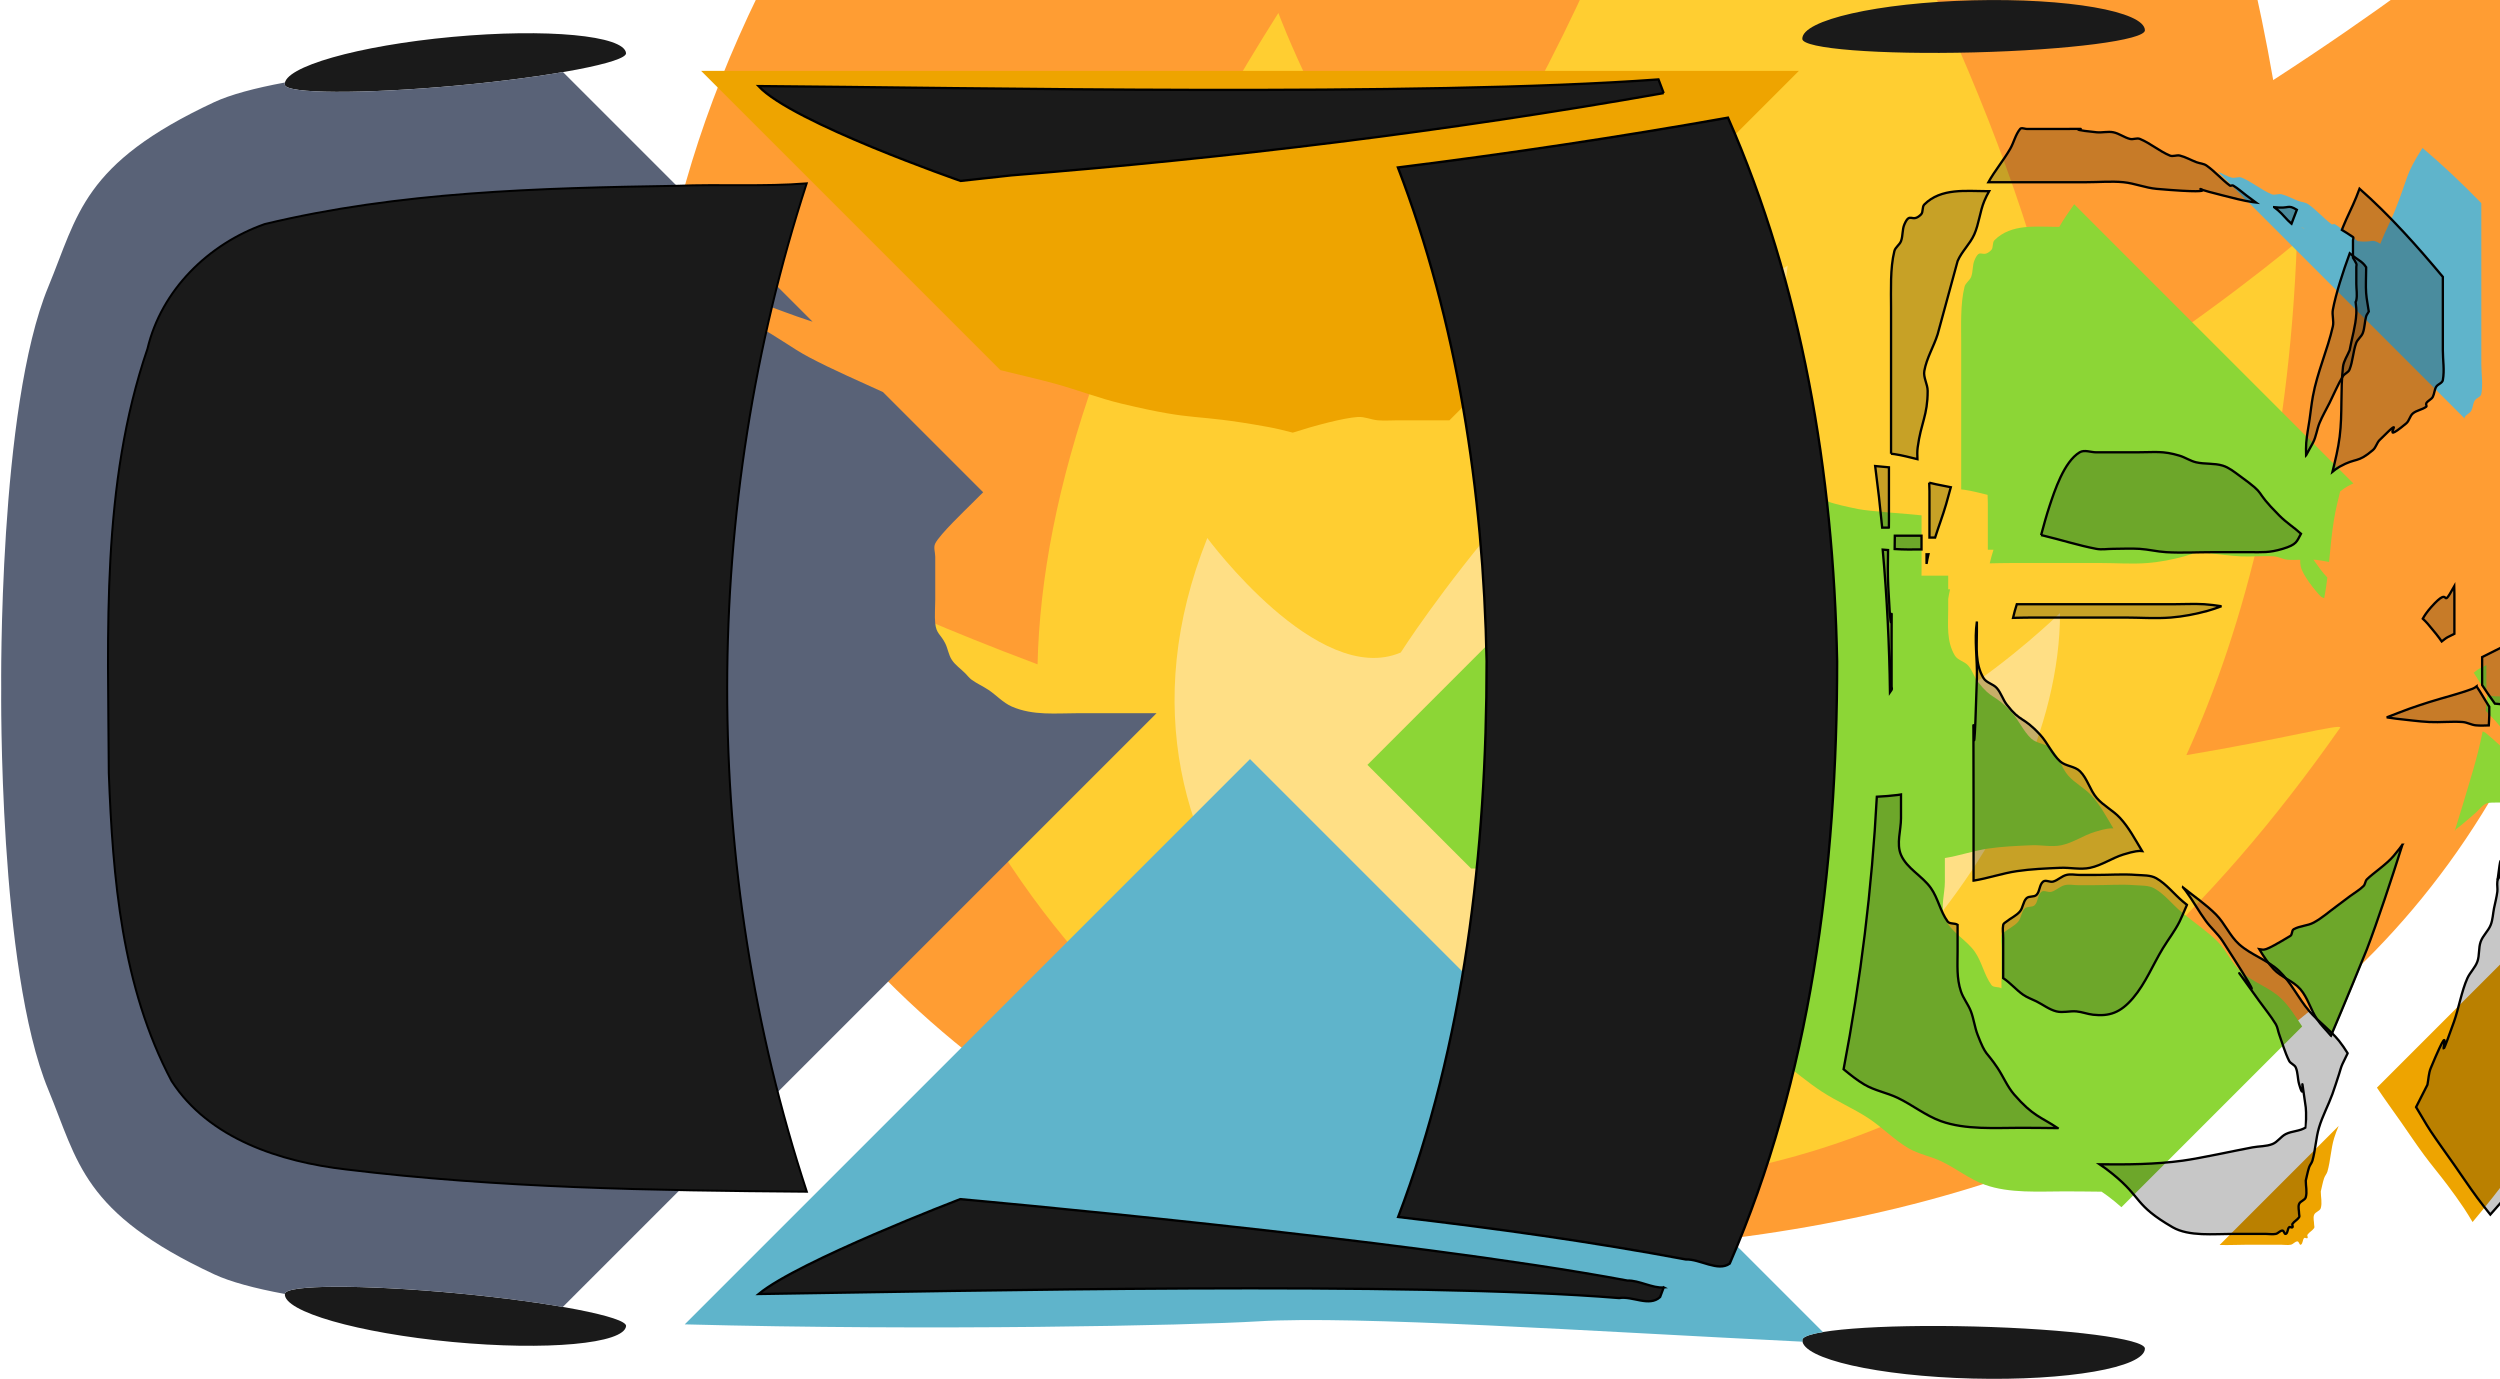
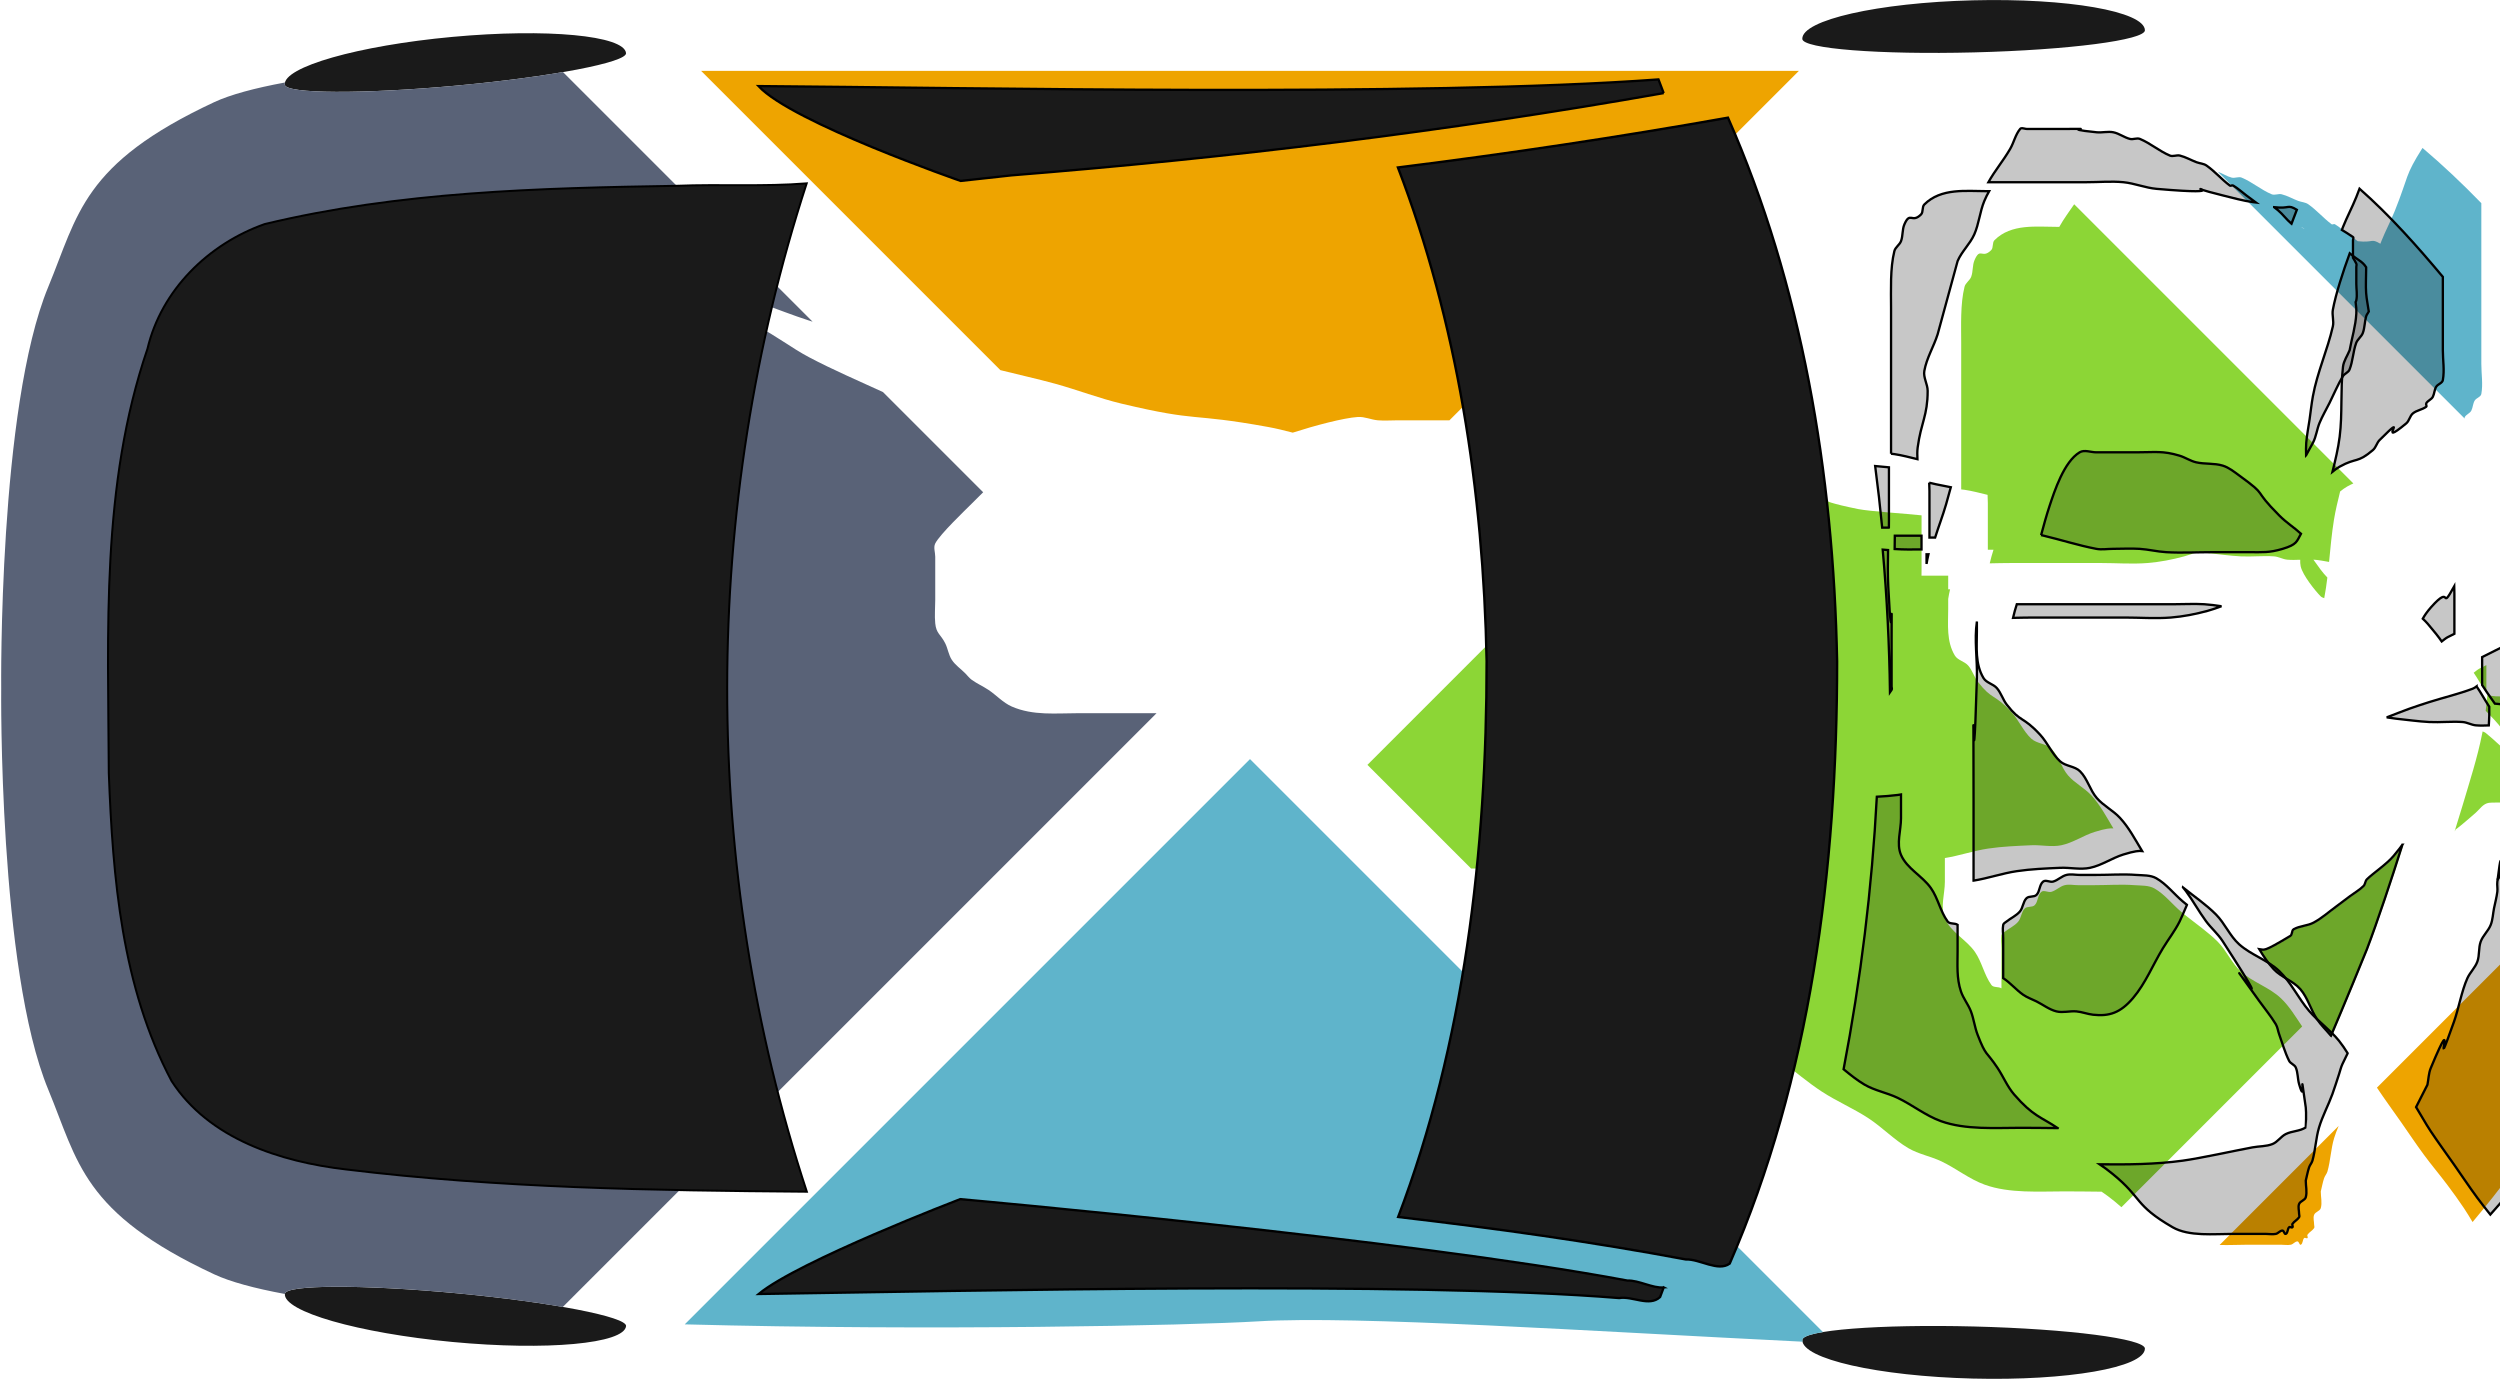
<svg xmlns="http://www.w3.org/2000/svg" width="241.576mm" height="133.238mm" viewBox="0 0 855.978 472.103" id="svg2" version="1.1">
  <defs id="defs4" />
  <g id="layer1" transform="translate(-7.934654,-496.6621)">
-     <g id="g4642" transform="matrix(13.51661,0,0,13.51661,125.295,87.49676)">
-       <path id="path4622" d="m 57,26.2 c 0,0 -3,2.8 -8.1,6.1 C 47.5,24.2 43.6,14.2 36,2 36,2 33.5,15.1 25.2,27.4 21.6,21.8 20,17.4 20,17.4 -6,43.5 15.6,62 29.2,62 46.6,62 61.9,53.6 57,26.2" style="fill:#ff9d33" />
-       <path id="path4624" d="m 46.7,49.4 c 1.5,-3.3 2.6,-7.6 2.8,-13 0,0 -2.1,1.8 -5.7,4.1 -1,-5.4 -3.7,-12 -9,-20.2 0,0 -1.7,8.7 -7.5,17 -2.5,-3.7 -3.6,-6.7 -3.6,-6.7 -4.3,6.8 -6,12.2 -6.1,16.5 -2.4,-0.9 -3.9,-1.6 -3.9,-1.6 4.1,12.2 12.6,14.9 16.4,14.9 6.8,0 13.7,-2 20.5,-11.7 0,-0.1 -1.5,0.3 -3.9,0.7" style="fill:#ffce31" />
-       <path id="path4626" d="m 21.9,43.9 c 0,0 2.8,3.8 4.9,2.9 0,0 4,-6.3 9.8,-9.8 0,0 -1.2,9.6 0.2,11.3 1.8,2.3 6.7,-2.5 6.7,-2.5 0,5.7 -6.2,12.8 -11.8,12.8 -5.4,0 -13.2,-6.2 -9.8,-14.7" style="fill:#ffdf85" />
-       <g id="g4628" style="fill:#ff9d33">
-         <path id="path4630" d="m 49.8,18.1 c 2.1,-3 3.5,-6.2 3.5,-6.2 3.5,5.8 1.4,9.3 -0.1,10.4 -2.1,1.6 -5.8,-0.7 -3.4,-4.2" />
-         <path id="path4632" d="M 11.6,17.1 C 9.5,13.6 9.3,9.2 9.3,9.2 c -5,7.5 -3.1,11.7 -1.4,12.9 2.2,1.7 6,-0.9 3.7,-5" />
-         <path id="path4634" d="m 23.2,9.3 c 0.3,-2.4 -0.7,-4.8 -0.7,-4.8 4.7,3.1 4.7,5.7 4.1,6.8 -0.9,1.3 -3.7,0.7 -3.4,-2" />
-       </g>
-     </g>
    <path id="path4399" d="m 742.338,507.018 a 11.735,58.674 88.55 0 0 -58.953,-10.247 11.735,58.674 88.55 0 0 -58.359,13.216 6.101,58.674 88.55 0 0 58.81,4.615 6.101,58.674 88.55 0 0 58.501,-7.584 z" style="fill:#1a1a1a;fill-opacity:1;stroke:none" />
    <path style="fill:#1a1a1a;fill-opacity:1;stroke:none" d="m 742.34,958.424 a 58.674,11.735 1.45 0 1 -58.953,10.247 58.674,11.735 1.45 0 1 -58.359,-13.216 58.674,6.101 1.45 0 1 58.81,-4.615 58.674,6.101 1.45 0 1 58.501,7.584 z" id="path4404" />
    <path style="fill:#1a1a1a;fill-opacity:1;stroke:none" d="m 222.285,514.858 a 11.014,58.672 84.725 0 0 -59.472,-5.564 11.014,58.672 84.725 0 0 -57.374,16.366 5.726,58.672 84.72 0 0 58.968,0.3 5.726,58.672 84.72 0 0 57.877,-11.102 z" id="path4411" />
    <path id="path4413" d="m 222.297,950.693 a 58.672,11.014 5.39 0 1 -59.483,5.445 58.672,11.014 5.39 0 1 -57.341,-16.48 58.672,5.726 5.394 0 1 58.969,-0.182 58.672,5.726 5.394 0 1 57.855,11.217 z" style="fill:#1a1a1a;fill-opacity:1;stroke:none" />
    <path style="fill:#5fb4cb" d="M 427.988 259.906 L 234.447 453.449 C 318.561 455.692 407.275 453.848 430.756 452.416 C 464.25 450.373 544.536 455.818 617.184 459.385 A 58.674 11.735 1.45 0 1 617.096 458.791 A 58.674 6.101 1.45 0 1 624.17 456.086 L 427.988 259.906 z " transform="translate(7.934654,496.6621)" id="polygon3558" />
    <path style="fill:#eea400" d="m 879.437,811.408 -57.654,57.654 c 0.048,0.073 0.092,0.148 0.141,0.221 2.572,3.858 5.32,7.596 7.979,11.395 2.659,3.799 5.226,7.664 7.977,11.396 2.569,3.487 5.378,6.791 7.977,10.256 1.961,2.614 3.885,5.258 5.697,7.977 1.037,1.556 2.004,3.161 2.967,4.768 9.822,-11.654 18.026,-22.89 23.369,-31.639 8.116,-13.289 7.14,-39.593 4.791,-67.812 -1.046,-1.359 -2.003,-2.596 -3.242,-4.215 z m -70.77,70.77 -40.756,40.756 c 3.347,0.093 6.715,-0.092 9.57,-0.092 l 11.395,0 c 1.14,0 2.302,0.223 3.42,0 0.833,-0.167 1.428,-1.139 2.277,-1.139 0.537,0 0.66,1.379 1.141,1.139 0.76,-0.38 0.538,-1.679 1.139,-2.279 0.269,-0.269 0.872,0.269 1.141,0 0.269,-0.269 -0.211,-0.823 0,-1.139 0.596,-0.894 1.683,-1.385 2.279,-2.279 0.211,-0.316 0,-0.759 0,-1.139 0,-1.14 -0.423,-2.362 0,-3.42 0.399,-0.998 1.984,-1.246 2.279,-2.279 0.522,-1.826 0,-3.798 0,-5.697 0.38,-1.519 0.643,-3.073 1.139,-4.559 0.269,-0.806 0.907,-1.463 1.141,-2.279 1.064,-3.725 1.164,-7.684 2.277,-11.395 0.429,-1.431 0.981,-2.82 1.559,-4.199 z" id="polygon3560" />
    <path style="fill:#596277" d="M 192.762 24.678 A 5.726 58.672 84.72 0 1 156.475 29.297 A 5.726 58.672 84.72 0 1 97.506 28.996 A 11.014 58.672 84.725 0 1 97.574 28.242 C 87.151 30.177 78.837 32.412 73.307 34.994 C 28.148 56.081 26.77 73.49 16.527 98.219 C -0.592 139.548 0.412 235.648 0.412 235.648 C 0.412 235.648 -0.592 331.746 16.527 373.076 C 26.77 397.805 28.148 415.214 73.307 436.301 C 78.831 438.88 87.135 441.113 97.543 443.047 A 58.672 11.014 5.39 0 1 97.539 442.994 A 58.672 5.726 5.394 0 1 156.508 442.812 A 58.672 5.726 5.394 0 1 192.697 447.49 L 395.994 244.191 L 388.59 244.191 L 369.217 244.191 C 361.595 244.191 353.707 245.098 346.426 241.912 C 343.432 240.602 341.168 238.027 338.449 236.215 C 336.606 234.986 334.554 234.082 332.752 232.795 C 331.878 232.17 331.232 231.275 330.473 230.516 C 328.953 228.996 327.106 227.745 325.914 225.957 C 324.779 224.255 324.55 222.089 323.635 220.26 C 322.074 217.139 320.575 217.002 320.217 213.422 C 319.952 210.776 320.217 208.104 320.217 205.445 L 320.217 199.748 L 320.217 190.631 C 320.217 189.111 319.537 187.433 320.217 186.074 C 321.769 182.97 330.562 174.588 332.752 172.398 C 334.341 170.809 335.514 169.615 336.627 168.543 L 302.322 134.238 C 293.814 130.319 285.186 126.638 276.912 122.258 C 271.04 119.149 265.764 114.974 259.82 112.002 C 255.844 110.014 251.208 109.536 247.285 107.443 C 245.389 106.432 244.539 104.038 242.727 102.885 C 240.286 101.332 237.231 100.955 234.75 99.467 C 233.368 98.638 232.47 97.188 231.33 96.049 C 229.431 95.289 227.513 94.575 225.633 93.77 C 224.852 93.435 222.53 92.835 223.354 92.629 C 230.518 90.838 230.636 93.613 237.029 96.049 C 243.472 98.503 253.596 101.448 260.959 104.025 C 266.289 105.891 271.538 107.989 276.912 109.723 C 277.482 109.906 277.692 109.972 278.229 110.145 L 192.762 24.678 z " transform="translate(7.934654,496.6621)" id="polygon3562" />
    <path style="fill:#5fb4cb" d="m 837.378,547.311 c -6.176,9.767 -4.557,9.242 -9.484,21.561 -1.389,3.474 -3.169,6.782 -4.559,10.256 -0.117,0.293 -0.258,0.683 -0.379,0.99 -3.373,-1.992 -2.163,-0.252 -7.754,-0.871 -1.075,-0.814 -2.182,-1.589 -3.262,-2.398 -1.519,-1.14 -2.93,-2.441 -4.559,-3.418 -0.326,-0.195 -0.837,0.228 -1.141,0 -2.802,-2.101 -5.108,-4.83 -7.977,-6.838 -0.984,-0.689 -2.293,-0.717 -3.418,-1.139 -1.915,-0.718 -3.715,-1.783 -5.699,-2.279 -1.106,-0.276 -2.366,0.438 -3.418,0 -3.61,-1.504 -6.646,-4.193 -10.256,-5.697 -1.052,-0.438 -2.312,0.276 -3.418,0 -1.658,-0.414 -3.124,-1.441 -4.73,-2.004 l 84.512,84.512 c -0.044,-0.165 -0.079,-0.331 -0.014,-0.461 0.48,-0.961 1.799,-1.318 2.279,-2.279 0.537,-1.074 0.523,-2.388 1.141,-3.418 0.553,-0.921 2.087,-1.222 2.279,-2.279 0.612,-3.364 0,-6.837 0,-10.256 l 0,-12.535 0,-28.488 0,-14.049 c -6.467,-6.659 -13.257,-13.089 -20.145,-18.908 z m -41.471,27.268 c -0.02,-0.068 0.861,0.15 1.061,0.375 -0.534,-0.174 -1.051,-0.344 -1.061,-0.375 z m 91.609,26.939 c -1.313,2.003 -2.651,3.993 -3.785,6.1 -0.97,1.801 -1.195,3.963 -2.279,5.697 -0.854,1.367 -2.751,1.951 -3.418,3.418 -3.842,8.452 -1.054,8.821 -3.418,17.094 -0.795,2.782 -2.757,5.161 -3.42,7.977 -0.874,3.716 -0.957,7.583 -1.139,11.396 -0.078,1.63 -0.105,3.261 -0.113,4.893 l 31.887,31.887 c 1.161,-13.173 2.143,-26.105 2.172,-37.676 0.037,-15.148 -1.549,-27.983 -6.471,-36.041 -2.673,-4.377 -6.068,-9.382 -10.016,-14.744 z" id="polygon3564" />
    <path style="fill:#8cd636" d="m 718.118,566.597 c -1.772,2.587 -3.559,4.973 -5.104,7.742 l -0.533,0 c -7.272,0 -15.905,-1.191 -21.652,4.557 -0.849,0.849 -0.289,2.571 -1.139,3.42 -3.159,3.159 -3.713,-1.213 -5.697,3.418 -0.763,1.78 -0.461,3.884 -1.141,5.697 -0.481,1.282 -1.947,2.091 -2.279,3.42 -1.475,5.901 -1.139,13.331 -1.139,19.371 l 0,29.629 0,20.377 c 0.406,0.046 0.862,0.093 1.139,0.135 2.663,0.399 5.271,1.097 7.891,1.732 0.039,0.943 0.088,1.886 0.088,2.826 l 0,7.977 0,7.979 1.939,0 c -0.487,1.545 -0.927,3.099 -1.293,4.67 2.444,-0.048 4.888,-0.113 7.33,-0.113 l 15.953,0 14.814,0 c 5.318,0 10.652,0.424 15.953,0 4.233,-0.339 8.438,-1.16 12.535,-2.277 1.621,-0.442 3.204,-1.004 4.777,-1.594 1.066,0.157 2.133,0.32 3.201,0.453 3.799,0.38 7.582,0.95 11.395,1.141 3.794,0.19 7.608,-0.271 11.396,0 1.562,0.112 2.996,1.009 4.557,1.139 1.46,0.122 2.929,0.078 4.396,0.023 -0.019,0.76 -0.002,1.516 0.162,2.256 0.682,3.067 5.063,8.481 6.838,10.256 0.328,0.328 0.777,0.481 1.227,0.637 0.442,-2.34 0.786,-4.696 1.072,-7.061 -0.811,-0.863 -1.597,-1.744 -2.299,-2.693 -0.979,-1.324 -1.702,-2.346 -2.475,-3.426 0.065,0.004 0.13,0.003 0.195,0.008 1.735,0.116 3.444,0.472 5.16,0.766 0.479,-4.825 0.899,-9.659 1.678,-14.439 0.53,-3.254 1.319,-6.463 2.105,-9.67 0.781,-0.632 1.578,-1.24 2.453,-1.727 0.794,-0.441 1.47,-0.769 2.08,-1.041 l -95.586,-95.586 z" id="path4539" />
    <path style="fill:#8cd636" d="m 859.604,734.697 c -0.177,1.785 -0.366,3.567 -0.582,5.346 1.963,2.089 4.092,4.046 5.678,6.424 2.114,3.171 3.66,6.682 5.371,10.096 -0.661,-0.314 -1.382,-0.523 -1.951,-0.979 -3.153,-2.522 -5.964,-5.456 -9.117,-7.979 -0.302,-0.241 -0.678,-0.372 -1.053,-0.502 -0.032,0.167 -0.055,0.335 -0.088,0.502 -1.663,8.501 -4.382,16.763 -6.836,25.07 -0.721,2.441 -1.667,5.497 -2.66,8.662 1.334,-1.998 -2.561,2.174 7.219,-6.383 1.372,-1.201 2.508,-3.125 4.557,-3.418 1.484,-0.212 12.007,0 13.676,0 l 5.848,0 c 2.98,4.184 6.022,8.328 8.967,12.535 2.279,1.899 5.008,3.361 6.836,5.697 5.064,6.471 8.714,13.962 13.676,20.512 0.377,0.497 0.77,0.981 1.16,1.467 -0.022,-0.871 -0.154,-1.747 -0.021,-2.605 0.943,-6.132 3.024,-13.037 3.42,-19.373 0.127,-2.035 0.105,-4.073 0.065,-6.113 0.728,0.532 1.464,1.054 2.215,1.555 6.907,4.605 -5.407,-6.197 7.977,5.699 1.606,1.428 2.941,3.144 4.559,4.559 0.173,0.151 9.057,6.77 9.115,6.836 1.168,1.314 2.407,3.24 3.625,5.27 l 13.209,-13.209 -32.426,-32.426 c -0.788,0.718 -1.631,1.333 -2.641,1.621 -1.846,0.528 -3.762,0.561 -5.697,0.453 l 0,-0.453 0,-9.959 -11.795,-11.795 c -1.029,-0.262 -2.01,-0.701 -3.02,-1.037 -0.76,-0.38 -1.455,-0.935 -2.279,-1.141 -0.737,-0.184 -1.534,0.149 -2.279,0 -1.178,-0.236 -2.344,-0.601 -3.418,-1.139 -0.48,-0.24 -0.611,-1.052 -1.141,-1.141 -1.873,-0.312 -3.81,0.21 -5.697,0 -1.557,-0.173 -3.005,-0.944 -4.559,-1.139 -1.508,-0.188 -3.051,0.188 -4.559,0 -1.554,-0.194 -2.999,-0.999 -4.559,-1.141 -2.648,-0.241 -5.324,0.189 -7.977,0 -0.945,-0.068 -1.881,-0.213 -2.816,-0.373 z" id="path4537" />
    <path style="fill:#8cd636" d="m 887.879,799.05 c 0.007,0.272 0.005,0.543 -0.021,0.812 -2.759,27.594 0.358,-7.419 -2.279,13.676 -0.141,1.131 0.141,2.287 0,3.418 -0.24,1.922 -0.759,3.798 -1.139,5.697 -0.38,1.899 -0.419,3.901 -1.139,5.699 -0.769,1.923 -2.417,3.416 -3.248,5.303 l 20.365,-20.365 c -3.989,-4.902 -8.58,-9.315 -12.539,-14.24 z" id="path4535" />
    <path style="fill:#8cd636" d="m 830.766,786.081 c -0.397,0.595 -1.201,1.667 -3.039,3.873 -2.313,2.775 -7.153,6.016 -9.115,7.979 -0.601,0.601 -0.54,1.679 -1.141,2.279 -1.343,1.343 -3.037,2.278 -4.557,3.418 -1.519,1.14 -3.023,2.301 -4.559,3.418 -2.643,1.922 -5.1,4.15 -7.977,5.699 -2.115,1.139 -4.752,1.085 -6.838,2.277 -0.737,0.421 -0.412,1.842 -1.141,2.279 -9.589,5.754 -8.752,4.717 -10.666,4.502 1.473,2.445 3.033,4.82 4.969,6.895 2.592,2.777 6.629,3.967 9.117,6.838 2.561,2.955 3.528,7.002 5.697,10.256 1.369,2.053 3.185,3.768 4.768,5.662 0.01,0.008 0.019,0.016 0.029,0.023 4.154,-9.714 11.656,-27.941 12.297,-29.617 3.552,-9.289 8.53,-24.228 12.154,-35.781 z" id="path4533" />
    <path style="fill:#8cd636" d="m 756.128,809.982 c -8.8e-4,0.002 -10e-4,0.004 -0.002,0.006 -0.009,-0.01 -0.019,-0.019 -0.027,-0.029 -0.453,-0.364 -0.905,-0.729 -1.35,-1.104 -3.089,-2.601 -5.609,-5.975 -9.115,-7.979 -2.006,-1.147 -4.534,-0.961 -6.838,-1.139 -4.545,-0.35 -9.116,0 -13.674,0 l -5.699,0 c -1.519,0 -3.085,-0.369 -4.559,0 -1.648,0.412 -2.923,1.813 -4.557,2.279 -1.096,0.313 -2.53,-0.712 -3.42,0 -1.327,1.061 -1.078,3.357 -2.279,4.559 -0.849,0.849 -2.569,0.289 -3.418,1.139 -1.201,1.201 -1.174,3.269 -2.279,4.559 -1.236,1.442 -3.076,2.232 -4.559,3.418 -0.419,0.336 -1.033,0.614 -1.139,1.141 -0.298,1.49 0,3.039 0,4.559 l 0,13.674 c -0.999,-0.666 -2.713,-0.167 -3.42,-1.139 -2.498,-3.435 -3.262,-7.917 -5.697,-11.396 -2.931,-4.187 -8.243,-6.699 -10.256,-11.396 -1.646,-3.841 0,-8.357 0,-12.535 l 0,-8.152 c 4.987,-0.797 9.815,-2.501 14.814,-3.242 4.899,-0.726 9.867,-0.916 14.814,-1.141 3.415,-0.155 6.911,0.704 10.256,0 4.003,-0.843 7.492,-3.336 11.396,-4.557 3.878,-1.212 5.481,-1.304 6.426,-1.197 -2.356,-3.912 -4.488,-8.003 -7.566,-11.338 -2.375,-2.573 -5.697,-4.179 -7.977,-6.838 -2.332,-2.721 -3.163,-6.583 -5.697,-9.117 -1.802,-1.802 -4.96,-1.696 -6.838,-3.418 -2.8,-2.567 -4.261,-6.326 -6.838,-9.117 -6,-6.5 -6.541,-4.015 -11.395,-10.256 -1.36,-1.748 -1.961,-4.03 -3.42,-5.697 -1.251,-1.429 -3.581,-1.789 -4.559,-3.418 -2.947,-4.912 -2.277,-10.602 -2.277,-15.955 l 0,-3.418 c 0.164,-1.113 0.392,-2.213 0.646,-3.307 -0.216,0.004 -0.431,0.01 -0.646,0.014 l 0,-4.684 -1.141,0 -7.998,0 c 0.007,-0.76 0.021,-1.52 0.021,-2.279 l 0,-18.369 c -4.792,-0.54 -17.74,-1.36 -21.652,-2.143 -19.271,-3.854 -5.618,-3.674 -25.07,-4.559 -4.174,-0.19 -8.357,0 -12.535,0 l -10.256,0 -28.088,0 -92.135,92.135 35.496,35.496 10.656,0 35.326,0 0,6.836 c 0,1.14 -0.36,2.339 0,3.42 0.868,2.602 2.279,-0.705 2.279,3.418 0,0.849 -1.141,1.43 -1.141,2.279 0,0.537 0.761,0.759 1.141,1.139 0.76,0.76 1.799,1.318 2.279,2.279 0.34,0.679 -0.421,1.647 0,2.279 0.471,0.707 1.54,0.719 2.277,1.141 1.923,1.099 4.032,1.959 5.699,3.418 2.859,2.501 4.025,6.562 6.836,9.117 17.086,15.532 2.246,0.588 14.814,10.256 3.201,2.462 5.937,5.488 9.117,7.977 5.564,4.355 11.416,8.329 17.094,12.535 4.579,3.391 8.905,7.138 13.674,10.256 5.126,3.352 10.829,5.765 15.955,9.117 4.769,3.118 8.768,7.357 13.674,10.256 3.522,2.081 7.706,2.793 11.396,4.559 5.06,2.42 9.538,6.077 14.814,7.977 8.412,3.028 18.678,2.279 27.348,2.279 4.21,0 8.426,0.064 12.641,0.104 1.3,0.873 2.754,1.934 4.453,3.314 0.879,0.714 1.631,1.37 2.334,2.002 l 61.889,-61.889 c -2.264,-3.348 -4.334,-6.855 -7.244,-9.627 -3.967,-3.778 -9.591,-5.462 -13.674,-9.115 -3.228,-2.888 -4.916,-7.193 -7.979,-10.256 -3.398,-3.398 -7.404,-6.12 -11.156,-9.129 z" id="path4531" />
    <path style="fill:#8cd636" d="m 859.242,724.386 0,2.281 0,7.295 c -2.023,-3.166 -2.84,-4.793 -4.338,-6.959 0.676,-0.506 1.318,-1.081 2.059,-1.477 l 2.279,-1.141 z" id="polygon3566" />
    <path style="fill:#eea400" d="M 240.051 24.262 L 342.521 126.732 C 348.754 128.309 355.042 129.67 361.24 131.375 C 368.888 133.478 376.315 136.374 384.031 138.211 C 411.269 144.696 406.773 141.208 434.172 146.189 C 437.016 146.707 439.825 147.405 442.629 148.133 C 450.074 145.736 460.053 143.075 464.939 142.77 C 467.246 142.625 469.475 143.718 471.777 143.91 C 474.049 144.099 476.336 143.91 478.615 143.91 L 496.277 143.91 L 615.924 24.262 L 240.051 24.262 z " transform="translate(7.934654,496.6621)" id="polygon3570" />
    <path style="fill:#000000;fill-opacity:0.222;fill-rule:evenodd;stroke:#000000;stroke-width:0.801px;stroke-linecap:butt;stroke-linejoin:miter;stroke-opacity:1" d="m 700.349,540.557 c -0.293,-0.017 -0.552,0.037 -0.734,0.256 -1.631,1.958 -2.136,4.637 -3.42,6.838 -2.451,4.201 -5.208,7.388 -7.443,11.396 l 19.979,0 13.676,0 c 4.178,0 8.376,-0.396 12.535,0 3.856,0.367 7.535,1.942 11.395,2.277 14.208,1.235 16.163,0.797 15.797,0.385 -1.713,-0.556 -0.29,-0.327 0,0 0.984,0.32 2.79,0.844 6.994,1.895 3.398,0.849 6.789,1.784 10.256,2.279 0.362,0.052 0.669,0.084 0.984,0.119 -1.075,-0.814 -2.182,-1.589 -3.262,-2.398 -1.519,-1.14 -2.93,-2.441 -4.559,-3.418 -0.326,-0.195 -0.837,0.228 -1.141,0 -2.802,-2.101 -5.108,-4.83 -7.977,-6.838 -0.984,-0.689 -2.293,-0.717 -3.418,-1.139 -1.915,-0.718 -3.715,-1.783 -5.699,-2.279 -1.106,-0.276 -2.366,0.438 -3.418,0 -3.61,-1.504 -6.646,-4.193 -10.256,-5.697 -1.052,-0.438 -2.312,0.276 -3.418,0 -1.984,-0.496 -3.693,-1.878 -5.699,-2.279 -1.862,-0.372 -3.807,0.189 -5.697,0 -14.375,-1.438 1.878,-1.141 -10.256,-1.141 l -13.674,0 c -0.475,0 -1.057,-0.227 -1.545,-0.256 z" id="path4527" />
    <path style="fill:#000000;fill-opacity:0.222;fill-rule:evenodd;stroke:#000000;stroke-width:0.801px;stroke-linecap:butt;stroke-linejoin:miter;stroke-opacity:1" d="m 786.593,567.612 c 0.439,0.332 0.872,0.669 1.295,1.021 1.651,1.376 2.908,3.183 4.559,4.559 0.029,0.024 0.05,0.037 0.078,0.06 0.635,-1.734 1.239,-3.288 1.822,-4.77 -3.373,-1.992 -2.163,-0.252 -7.754,-0.871 z" id="path4525" />
    <path style="fill:#000000;fill-opacity:0.222;fill-rule:evenodd;stroke:#000000;stroke-width:0.801px;stroke-linecap:butt;stroke-linejoin:miter;stroke-opacity:1" d="m 809.776,575.384 c 0.894,0.528 2.024,1.248 3.797,2.43 0.316,0.211 0,0.759 0,1.139 l 0,5.969 c 0.345,0.525 0.708,1.142 1.141,2.008 0.17,0.34 0,0.761 0,1.141 l 0,5.697 c 0,1.899 0.372,3.835 0,5.697 -0.044,0.22 -0.13,0.426 -0.234,0.625 0.182,1.308 0.3,2.617 0.234,3.934 -0.212,4.242 -1.52,8.357 -2.279,12.535 -0.76,1.899 -2.045,3.665 -2.279,5.697 -0.915,7.933 -0.148,16.007 -1.139,23.932 -0.506,4.047 -1.479,8.014 -2.453,11.982 0.781,-0.632 1.578,-1.24 2.453,-1.727 5.886,-3.27 5.966,-1.044 11.395,-5.697 1.04,-0.891 1.311,-2.451 2.279,-3.42 11.032,-11.032 -1.715,3.33 9.117,-5.697 1.052,-0.877 1.227,-2.541 2.279,-3.418 1.305,-1.088 3.198,-1.26 4.557,-2.279 0.304,-0.228 -0.17,-0.801 0,-1.141 0.48,-0.961 1.799,-1.318 2.279,-2.279 0.537,-1.074 0.523,-2.388 1.141,-3.418 0.553,-0.921 2.087,-1.222 2.279,-2.279 0.612,-3.364 0,-6.837 0,-10.256 l 0,-12.535 0,-12.561 c -8.884,-10.617 -18.192,-21.064 -28.527,-30.188 -0.343,0.905 -0.664,1.77 -1.102,2.863 -1.389,3.474 -3.169,6.782 -4.559,10.256 -0.117,0.293 -0.258,0.683 -0.379,0.99 z" id="path4523" />
    <path style="fill:#000000;fill-opacity:0.222;fill-rule:evenodd;stroke:#000000;stroke-width:0.801px;stroke-linecap:butt;stroke-linejoin:miter;stroke-opacity:1" d="m 871.296,714.254 c -0.7,0.567 -1.387,1.153 -2.105,1.691 l -11.396,5.697 0,2.281 0,7.295 c 1.013,1.584 2.424,3.659 4.363,6.371 0.065,0.004 0.13,0.003 0.195,0.008 1.735,0.116 3.444,0.472 5.16,0.766 0.479,-4.825 0.899,-9.659 1.678,-14.439 0.53,-3.254 1.319,-6.463 2.105,-9.67 z" id="path4521" />
    <path style="fill:#000000;fill-opacity:0.222;fill-rule:evenodd;stroke:#000000;stroke-width:0.801px;stroke-linecap:butt;stroke-linejoin:miter;stroke-opacity:1" d="m 866.062,737.976 c -0.177,1.785 -0.366,3.567 -0.582,5.346 1.963,2.089 4.092,4.046 5.678,6.424 2.114,3.171 3.66,6.682 5.371,10.096 0.11,0.052 0.221,0.1 0.326,0.16 1.923,1.099 3.718,2.427 5.699,3.418 1.074,0.537 2.253,0.849 3.418,1.141 3.398,0.849 6.81,1.653 10.256,2.279 0.747,0.136 1.52,0 2.279,0 l 14.814,0 c 2.258,0 4.562,0.326 6.838,0.453 l 0,-0.453 0,-18.178 c -0.382,0.01 -0.763,-7.9e-4 -1.141,-0.055 -1.971,-0.282 -3.937,-1.399 -5.697,-2.279 -0.76,-0.38 -1.455,-0.935 -2.279,-1.141 -0.737,-0.184 -1.534,0.149 -2.279,0 -1.178,-0.236 -2.278,-0.759 -3.418,-1.139 -0.76,-0.38 -1.455,-0.935 -2.279,-1.141 -0.737,-0.184 -1.534,0.149 -2.279,0 -1.178,-0.236 -2.344,-0.601 -3.418,-1.139 -0.48,-0.24 -0.611,-1.052 -1.141,-1.141 -1.873,-0.312 -3.81,0.21 -5.697,0 -1.557,-0.173 -3.005,-0.944 -4.559,-1.139 -1.508,-0.188 -3.051,0.188 -4.559,0 -1.554,-0.194 -2.999,-0.999 -4.559,-1.141 -2.648,-0.241 -5.324,0.189 -7.977,0 -0.945,-0.068 -1.881,-0.213 -2.816,-0.373 z" id="path4519" />
    <path style="fill:#000000;fill-opacity:0.222;fill-rule:evenodd;stroke:#000000;stroke-width:0.801px;stroke-linecap:butt;stroke-linejoin:miter;stroke-opacity:1" d="m 881.61,711.827 c 1.141,-0.029 2.295,-0.242 3.418,-0.055 0.039,0.007 4.381,2.201 4.559,2.277 0.768,0.329 1.537,0.656 2.309,0.979 1.93,-21.111 5.452,-42.179 2.887,-63.316 -0.966,-6.293 -3.363,-12.046 -6.562,-17.369 -1.702,5.275 -0.065,6.661 -2.051,13.613 -0.795,2.782 -2.757,5.161 -3.42,7.977 -0.874,3.716 -0.957,7.583 -1.139,11.396 -0.271,5.691 0,11.396 0,17.094 l 0,27.404 z" id="path4517" />
    <path style="fill:#000000;fill-opacity:0.222;fill-rule:evenodd;stroke:#000000;stroke-width:0.801px;stroke-linecap:butt;stroke-linejoin:miter;stroke-opacity:1" d="m 903.31,754.425 0,15.5 c 0,1.38 0.037,2.762 0.065,4.143 0.728,0.532 1.464,1.054 2.215,1.555 6.229,4.153 -2.259,-3.409 5.652,3.633 -0.018,-9.192 0.298,-18.384 1.107,-27.576 -0.993,0.998 -2.027,1.917 -3.342,2.293 -1.846,0.528 -3.762,0.561 -5.697,0.453 z" id="path4515" />
    <path style="fill:#000000;fill-opacity:0.222;fill-rule:evenodd;stroke:#000000;stroke-width:0.801px;stroke-linecap:butt;stroke-linejoin:miter;stroke-opacity:1" d="m 910.856,784.964 c -2.338,-1.709 -4.585,-3.543 -6.902,-5.281 -2.102,-1.576 -6.273,-5.13 -9.117,-5.699 -2.235,-0.447 -4.568,0.227 -6.836,0 -1.558,-0.156 -3.008,-0.917 -4.559,-1.139 -1.128,-0.161 -2.28,0 -3.42,0 l -3.268,0 c 2.98,4.184 6.022,8.328 8.967,12.535 2.279,1.899 5.008,3.361 6.836,5.697 5.064,6.471 8.714,13.962 13.676,20.512 0.377,0.497 0.77,0.981 1.16,1.467 -0.022,-0.871 -0.154,-1.747 -0.021,-2.605 0.943,-6.132 3.024,-13.037 3.42,-19.373 0.127,-2.035 0.105,-4.073 0.065,-6.113 z" id="path4513" />
    <path style="fill:#000000;fill-opacity:0.222;fill-rule:evenodd;stroke:#000000;stroke-width:0.801px;stroke-linecap:butt;stroke-linejoin:miter;stroke-opacity:1" d="m 865.302,784.063 c 0.007,0.272 0.005,0.543 -0.021,0.812 -2.759,27.594 0.358,-7.419 -2.279,13.676 -0.141,1.131 0.141,2.287 0,3.418 -0.24,1.922 -0.759,3.798 -1.139,5.697 -0.38,1.899 -0.419,3.901 -1.139,5.699 -0.823,2.056 -2.663,3.616 -3.42,5.697 -0.79,2.171 -0.349,4.666 -1.139,6.838 -0.757,2.082 -2.503,3.681 -3.42,5.697 -1.928,4.241 -3.029,10.536 -4.557,14.814 -8.429,23.602 2.042,-8.097 -7.979,15.953 -0.745,1.788 -0.759,3.8 -1.139,5.699 -1.281,2.561 -2.611,5.098 -3.891,7.66 1.706,2.742 3.239,5.607 5.029,8.293 2.572,3.858 5.32,7.596 7.979,11.395 2.659,3.799 5.226,7.664 7.977,11.396 1.431,1.941 2.934,3.827 4.436,5.715 2.42,-2.766 4.839,-5.514 7.275,-8.209 8.763,-11.133 15.285,-24.818 14.98,-39.254 -0.835,-22.081 -3.11,-44.194 -4.668,-66.324 -4.068,-5.077 -8.812,-9.604 -12.887,-14.674 z" id="path4511" />
    <path style="fill:#000000;fill-opacity:0.222;fill-rule:evenodd;stroke:#000000;stroke-width:0.801px;stroke-linecap:butt;stroke-linejoin:miter;stroke-opacity:1" d="m 811.75,857.287 c -0.911,-1.465 -1.87,-2.895 -2.947,-4.242 -3.02,-3.775 -7.109,-6.585 -10.256,-10.256 -3.708,-4.326 -6.13,-9.746 -10.256,-13.676 -3.967,-3.778 -9.591,-5.462 -13.674,-9.115 -3.228,-2.888 -4.916,-7.193 -7.979,-10.256 -3.398,-3.398 -7.404,-6.12 -11.156,-9.129 -8.8e-4,0.002 -0.001,0.004 -0.002,0.006 0.311,0.374 0.615,0.752 0.902,1.145 2.43,3.313 4.408,6.944 6.838,10.258 1.754,2.392 4.086,4.345 5.697,6.836 25.031,38.685 -7.346,-7.321 12.535,20.512 1.899,2.659 4.018,5.177 5.699,7.979 0.618,1.03 0.728,2.289 1.139,3.418 1.109,3.05 1.967,6.214 3.418,9.117 0.48,0.961 1.856,1.292 2.279,2.279 0.763,1.78 0.609,3.835 1.141,5.697 2.538,8.883 -0.241,-9.663 2.279,7.977 0.225,1.577 0.046,6.807 0,6.838 -1.999,1.333 -4.689,1.205 -6.838,2.279 -1.699,0.849 -2.795,2.713 -4.559,3.418 -2.145,0.858 -4.567,0.713 -6.838,1.139 -6.11,1.146 -17.943,3.742 -23.93,4.559 -9.418,1.284 -18.901,1.334 -28.385,1.244 1.3,0.873 2.754,1.934 4.453,3.314 10.243,8.323 7.293,10.58 20.512,18.232 5.573,3.226 14.268,2.279 20.514,2.279 l 11.395,0 c 1.14,0 2.302,0.223 3.42,0 0.833,-0.167 1.428,-1.139 2.277,-1.139 0.537,0 0.66,1.379 1.141,1.139 0.76,-0.38 0.538,-1.679 1.139,-2.279 0.269,-0.269 0.872,0.269 1.141,0 0.269,-0.269 -0.211,-0.823 0,-1.139 0.596,-0.894 1.683,-1.385 2.279,-2.279 0.211,-0.316 0,-0.759 0,-1.139 0,-1.14 -0.423,-2.362 0,-3.42 0.399,-0.998 1.984,-1.246 2.279,-2.279 0.522,-1.826 0,-3.798 0,-5.697 0.38,-1.519 0.643,-3.073 1.139,-4.559 0.269,-0.806 0.907,-1.463 1.141,-2.279 1.064,-3.725 1.164,-7.684 2.277,-11.395 1.176,-3.919 3.16,-7.552 4.559,-11.396 0.821,-2.258 1.52,-4.559 2.279,-6.838 0.38,-1.14 0.637,-2.327 1.141,-3.418 0.58,-1.256 1.189,-2.497 1.807,-3.734 z" id="path4509" />
    <path style="fill:#000000;fill-opacity:0.222;fill-rule:evenodd;stroke:#000000;stroke-width:0.801px;stroke-linecap:butt;stroke-linejoin:miter;stroke-opacity:1" d="m 712.485,882.915 c -5.803,-3.899 -8.421,-4.004 -14.918,-11.5 -2.347,-2.708 -3.711,-6.134 -5.699,-9.115 -3.962,-5.943 -3.89,-3.738 -6.836,-11.396 -0.993,-2.581 -1.287,-5.396 -2.279,-7.977 -0.915,-2.378 -2.614,-4.421 -3.42,-6.838 -1.514,-4.543 -1.139,-9.007 -1.139,-13.674 l 0,-9.117 c -0.999,-0.666 -2.713,-0.167 -3.42,-1.139 -2.498,-3.435 -3.262,-7.917 -5.697,-11.396 -2.931,-4.187 -8.243,-6.699 -10.256,-11.396 -1.646,-3.841 0,-8.357 0,-12.535 l 0,-8.152 c -0.379,0.061 -0.757,0.127 -1.139,0.176 -2.368,0.306 -4.75,0.471 -7.135,0.6 -1.661,31.329 -5.495,62.546 -11.383,93.307 2.286,1.877 4.583,3.736 7.121,5.236 3.522,2.081 7.706,2.793 11.396,4.559 5.06,2.42 9.538,6.077 14.814,7.977 8.412,3.028 18.678,2.279 27.348,2.279 4.21,0 8.426,0.064 12.641,0.104 z" id="path4507" />
    <path style="fill:#000000;fill-opacity:0.222;fill-rule:evenodd;stroke:#000000;stroke-width:0.801px;stroke-linecap:butt;stroke-linejoin:miter;stroke-opacity:1" d="m 683.664,798.181 c 4.987,-0.797 9.815,-2.501 14.814,-3.242 4.899,-0.726 9.867,-0.916 14.814,-1.141 3.415,-0.155 6.911,0.704 10.256,0 4.003,-0.843 7.492,-3.336 11.396,-4.557 3.878,-1.212 5.481,-1.304 6.426,-1.197 -2.356,-3.912 -4.488,-8.003 -7.566,-11.338 -2.375,-2.573 -5.697,-4.179 -7.977,-6.838 -2.332,-2.721 -3.163,-6.583 -5.697,-9.117 -1.802,-1.802 -4.96,-1.696 -6.838,-3.418 -2.8,-2.567 -4.261,-6.326 -6.838,-9.117 -6,-6.5 -6.541,-4.015 -11.395,-10.256 -1.36,-1.748 -1.961,-4.03 -3.42,-5.697 -1.251,-1.429 -3.581,-1.789 -4.559,-3.418 -2.947,-4.912 -2.277,-10.602 -2.277,-15.955 l 0,-3.418 c -0.94,6.389 0.19,12.918 0,19.373 -1.586,53.913 -1.141,-18.757 -1.141,42.162 l 0,27.174 z" id="path4505" />
    <path style="fill:#000000;fill-opacity:0.222;fill-rule:evenodd;stroke:#000000;stroke-width:0.801px;stroke-linecap:butt;stroke-linejoin:miter;stroke-opacity:1" d="m 667.566,689.746 c 0.164,-1.113 0.392,-2.213 0.646,-3.307 -0.216,0.004 -0.431,0.01 -0.646,0.014 l 0,3.293 z" id="path4503" />
    <path style="fill:#000000;fill-opacity:0.222;fill-rule:evenodd;stroke:#000000;stroke-width:0.801px;stroke-linecap:butt;stroke-linejoin:miter;stroke-opacity:1" d="m 665.842,684.774 0,-4.684 -1.141,0 -7.998,0 c -0.015,1.517 -0.029,3.034 -0.055,4.551 0.027,0.002 0.049,0.004 0.076,0.006 3.034,0.196 6.075,0.182 9.117,0.127 z" id="path4501" />
    <path style="fill:#000000;fill-opacity:0.222;fill-rule:evenodd;stroke:#000000;stroke-width:0.801px;stroke-linecap:butt;stroke-linejoin:miter;stroke-opacity:1" d="m 654.388,684.997 c -0.645,-0.042 -1.215,-0.1 -1.832,-0.148 1.455,16.227 2.27,32.516 2.49,48.818 0.185,-0.267 0.369,-0.538 0.557,-0.801 0.221,-0.309 0,-0.761 0,-1.141 l 0,-3.418 0,-12.535 c 0,-23.603 0.295,10.43 -1.139,-18.234 -0.209,-4.176 -0.146,-8.358 -0.076,-12.541 z" id="path4499" />
    <path style="fill:#000000;fill-opacity:0.222;fill-rule:evenodd;stroke:#000000;stroke-width:0.801px;stroke-linecap:butt;stroke-linejoin:miter;stroke-opacity:1" d="m 654.67,677.314 c 0.007,-0.76 0.021,-1.52 0.021,-2.279 l 0,-18.369 c -1.165,-0.131 -2.823,-0.281 -4.715,-0.441 0.92,7.014 1.719,14.046 2.4,21.09 l 2.293,0 z" id="path4497" />
    <path style="fill:#000000;fill-opacity:0.222;fill-rule:evenodd;stroke:#000000;stroke-width:0.801px;stroke-linecap:butt;stroke-linejoin:miter;stroke-opacity:1" d="m 655.411,652.012 c 0.406,0.046 0.862,0.093 1.139,0.135 2.663,0.399 5.271,1.097 7.891,1.732 -0.056,-1.343 -0.089,-2.683 0.088,-4.01 1.144,-8.577 3.418,-10.864 3.418,-19.373 0,-2.311 -1.542,-4.562 -1.141,-6.838 0.773,-4.378 3.211,-8.298 4.559,-12.535 0.067,-0.211 6.81,-25.005 6.838,-25.07 1.391,-3.303 4.242,-5.843 5.697,-9.117 1.611,-3.624 1.91,-7.727 3.42,-11.395 0.505,-1.227 1.074,-2.346 1.672,-3.418 l -0.533,0 c -7.272,0 -15.905,-1.191 -21.652,4.557 -0.849,0.849 -0.289,2.571 -1.139,3.42 -3.159,3.159 -3.713,-1.213 -5.697,3.418 -0.763,1.78 -0.461,3.884 -1.141,5.697 -0.481,1.282 -1.947,2.091 -2.279,3.42 -1.475,5.901 -1.139,13.331 -1.139,19.371 l 0,29.629 0,20.377 z" id="path4495" />
    <path style="fill:#000000;fill-opacity:0.222;fill-rule:evenodd;stroke:#000000;stroke-width:0.801px;stroke-linecap:butt;stroke-linejoin:miter;stroke-opacity:1" d="m 668.477,661.931 c 0.039,0.943 0.088,1.886 0.088,2.826 l 0,7.977 0,7.979 1.939,0 c 1.201,-3.809 2.646,-7.566 3.758,-11.396 0.562,-1.937 1.089,-3.885 1.615,-5.834 -1.671,-0.366 -3.362,-0.645 -5.035,-1.004 -0.791,-0.17 -1.578,-0.356 -2.365,-0.547 z" id="path4493" />
    <path style="fill:#000000;fill-opacity:0.222;fill-rule:evenodd;stroke:#000000;stroke-width:0.801px;stroke-linecap:butt;stroke-linejoin:miter;stroke-opacity:1" d="m 706.787,679.886 c 0.221,0.048 0.444,0.084 0.664,0.137 6.094,1.451 12.078,3.386 18.232,4.559 1.866,0.355 3.798,0 5.697,0 3.039,0 6.084,-0.19 9.117,0 3.057,0.191 6.06,0.959 9.117,1.139 5.309,0.312 10.635,0 15.953,0 l 12.535,0 c 4.432,0 6.763,0.251 11.395,-1.139 4.941,-1.482 4.789,-2.514 6.27,-5.172 -2.318,-2.144 -4.818,-3.634 -7.408,-6.225 -9.753,-9.753 -3.312,-6.138 -13.674,-13.674 -1.791,-1.303 -3.582,-2.769 -5.699,-3.42 -2.927,-0.901 -6.131,-0.45 -9.115,-1.139 -1.993,-0.46 -3.74,-1.692 -5.699,-2.279 -5.785,-1.736 -8.299,-1.141 -14.814,-1.141 l -13.674,0 c -1.899,0 -4.069,-0.977 -5.697,0 -5.383,3.23 -8.642,13.393 -10.256,18.234 -1.111,3.333 -2.027,6.726 -2.943,10.119 z" id="path4491" />
    <path style="fill:#000000;fill-opacity:0.222;fill-rule:evenodd;stroke:#000000;stroke-width:0.801px;stroke-linecap:butt;stroke-linejoin:miter;stroke-opacity:1" d="m 837.472,708.503 c 0.58,0.537 1.153,1.104 1.709,1.752 2.414,2.816 3.76,4.564 4.777,6.035 0.676,-0.506 1.318,-1.081 2.059,-1.477 l 2.279,-1.141 0,-13.674 c 0,-0.86 -0.027,-1.72 -0.049,-2.58 -5.126,9.189 -0.472,-1.249 -7.928,7.139 -1.472,1.656 -2.273,2.913 -2.848,3.945 z" id="path4489" />
    <path style="fill:#000000;fill-opacity:0.222;fill-rule:evenodd;stroke:#000000;stroke-width:0.801px;stroke-linecap:butt;stroke-linejoin:miter;stroke-opacity:1" d="m 797.521,652.546 c 0.634,-1.136 1.351,-2.444 2.328,-4.258 1.139,-2.115 1.355,-4.618 2.279,-6.836 0.98,-2.352 2.278,-4.559 3.418,-6.838 1.519,-3.039 2.811,-6.204 4.559,-9.117 0.553,-0.921 1.88,-1.282 2.279,-2.279 1.163,-2.908 1.209,-6.171 2.279,-9.115 0.468,-1.287 1.798,-2.138 2.279,-3.42 0.68,-1.814 0.607,-3.835 1.139,-5.697 0.172,-0.601 0.616,-1.101 0.906,-1.654 -0.293,-2.105 -0.755,-4.206 -0.906,-6.322 -0.189,-2.652 0,-5.318 0,-7.977 l 0,-0.869 c -1.395,-2.118 -2.414,-2.112 -5.619,-4.768 -2.309,6.303 -4.747,13.825 -5.775,19.311 -0.35,1.867 0.421,3.847 0,5.699 -1.839,8.09 -5.354,15.767 -6.838,23.93 -0.48,2.643 -0.759,5.318 -1.139,7.977 -0.38,2.659 -0.935,5.298 -1.141,7.977 -0.109,1.415 -0.085,2.837 -0.049,4.258 z" id="path4487" />
    <path style="fill:#000000;fill-opacity:0.222;fill-rule:evenodd;stroke:#000000;stroke-width:0.801px;stroke-linecap:butt;stroke-linejoin:miter;stroke-opacity:1" d="m 855.896,731.676 c -0.427,0.319 -0.863,0.617 -1.359,0.803 -4.838,1.814 -9.888,3.003 -14.814,4.559 -2.291,0.723 -4.572,1.48 -6.838,2.279 -2.609,0.921 -5.167,1.993 -7.758,2.965 1.066,0.157 2.133,0.32 3.201,0.453 3.799,0.38 7.582,0.95 11.395,1.141 3.794,0.19 7.608,-0.271 11.396,0 1.562,0.112 2.996,1.009 4.557,1.139 1.46,0.122 2.929,0.078 4.396,0.023 0.029,-1.145 0.162,-2.3 0.162,-3.441 l 0,-2.961 c -2.023,-3.166 -2.84,-4.793 -4.338,-6.959 z" id="path4485" />
    <path style="fill:#000000;fill-opacity:0.222;fill-rule:evenodd;stroke:#000000;stroke-width:0.801px;stroke-linecap:butt;stroke-linejoin:miter;stroke-opacity:1" d="m 866.387,748.96 c -0.019,0.76 -0.002,1.516 0.162,2.256 0.682,3.067 5.063,8.481 6.838,10.256 0.328,0.328 0.777,0.481 1.227,0.637 0.442,-2.34 0.786,-4.696 1.072,-7.061 -0.811,-0.863 -1.597,-1.744 -2.299,-2.693 -0.979,-1.324 -1.702,-2.346 -2.475,-3.426 -1.505,-0.087 -3.015,-0.025 -4.525,0.031 z" id="path4483" />
    <path style="fill:#000000;fill-opacity:0.222;fill-rule:evenodd;stroke:#000000;stroke-width:0.801px;stroke-linecap:butt;stroke-linejoin:miter;stroke-opacity:1" d="m 872.666,763.699 c -0.032,0.167 -0.055,0.335 -0.088,0.502 -1.663,8.501 -4.382,16.763 -6.836,25.07 -0.721,2.441 -1.667,5.497 -2.66,8.662 1.334,-1.998 -2.561,2.174 7.219,-6.383 1.372,-1.201 2.508,-3.125 4.557,-3.418 1.484,-0.212 12.007,0 13.676,0 l 5.848,0 c -2.401,-3.371 -4.767,-6.765 -6.988,-10.256 -0.965,-1.516 -1.799,-3.109 -2.605,-4.719 -0.661,-0.314 -1.382,-0.523 -1.951,-0.979 -3.153,-2.522 -5.964,-5.456 -9.117,-7.979 -0.302,-0.241 -0.678,-0.372 -1.053,-0.502 z" id="path4481" />
    <path style="fill:#000000;fill-opacity:0.222;fill-rule:evenodd;stroke:#000000;stroke-width:0.801px;stroke-linecap:butt;stroke-linejoin:miter;stroke-opacity:1" d="m 830.495,785.887 c -0.397,0.595 -1.201,1.667 -3.039,3.873 -2.313,2.775 -7.153,6.016 -9.115,7.979 -0.601,0.601 -0.54,1.679 -1.141,2.279 -1.343,1.343 -3.037,2.278 -4.557,3.418 -1.519,1.14 -3.023,2.301 -4.559,3.418 -2.643,1.922 -5.1,4.15 -7.977,5.699 -2.115,1.139 -4.752,1.085 -6.838,2.277 -0.737,0.421 -0.412,1.842 -1.141,2.279 -9.589,5.754 -8.752,4.717 -10.666,4.502 1.473,2.445 3.033,4.82 4.969,6.895 2.592,2.777 6.629,3.967 9.117,6.838 2.561,2.955 3.528,7.002 5.697,10.256 1.369,2.053 3.185,3.768 4.768,5.662 0.01,0.008 0.019,0.016 0.029,0.023 4.154,-9.714 11.656,-27.941 12.297,-29.617 3.552,-9.289 8.53,-24.228 12.154,-35.781 z" id="path4479" />
    <path style="fill:#000000;fill-opacity:0.222;fill-rule:evenodd;stroke:#000000;stroke-width:0.801px;stroke-linecap:butt;stroke-linejoin:miter;stroke-opacity:1" d="m 756.699,806.454 c -0.453,-0.364 -0.905,-0.729 -1.35,-1.104 -3.089,-2.601 -5.609,-5.975 -9.115,-7.979 -2.006,-1.147 -4.534,-0.961 -6.838,-1.139 -4.545,-0.35 -9.116,0 -13.674,0 l -5.699,0 c -1.519,0 -3.085,-0.369 -4.559,0 -1.648,0.412 -2.923,1.813 -4.557,2.279 -1.096,0.313 -2.53,-0.712 -3.42,0 -1.327,1.061 -1.078,3.357 -2.279,4.559 -0.849,0.849 -2.569,0.289 -3.418,1.139 -1.201,1.201 -1.174,3.269 -2.279,4.559 -1.236,1.442 -3.076,2.232 -4.559,3.418 -0.419,0.336 -1.033,0.614 -1.139,1.141 -0.298,1.49 0,3.039 0,4.559 l 0,13.674 c 2.468,1.646 4.407,3.996 6.838,5.697 1.392,0.974 3.037,1.52 4.557,2.279 2.279,1.14 4.366,2.802 6.838,3.42 2.211,0.553 4.568,-0.206 6.838,0 1.929,0.175 3.772,0.925 5.697,1.139 5.55,0.617 9.384,-0.648 13.676,-5.697 4.303,-5.063 6.801,-11.418 10.256,-17.094 1.863,-3.061 4.095,-5.912 5.697,-9.117 0.402,-0.803 1.351,-2.98 2.516,-5.703 -0.009,-0.01 -0.019,-0.019 -0.027,-0.029 z" id="path4477" />
    <path style="fill:#000000;fill-opacity:0.222;fill-rule:evenodd;stroke:#000000;stroke-width:0.801px;stroke-linecap:butt;stroke-linejoin:miter;stroke-opacity:1" d="m 768.54,704.23 c -1.967,-0.289 -3.934,-0.569 -5.916,-0.686 -3.413,-0.201 -6.837,0 -10.256,0 l -9.117,0 -26.209,0 -18.572,0 c -0.487,1.545 -0.927,3.099 -1.293,4.67 2.444,-0.048 4.888,-0.113 7.33,-0.113 l 15.953,0 14.814,0 c 5.318,0 10.652,0.424 15.953,0 4.233,-0.339 8.438,-1.16 12.535,-2.277 1.621,-0.442 3.204,-1.004 4.777,-1.594 z" id="path3581" />
    <path style="fill:#1a1a1a;fill-rule:evenodd;stroke:#000000;stroke-width:0.828px;stroke-linecap:butt;stroke-linejoin:miter;stroke-opacity:1" d="m 636.944,723.04 c -1.245,-64.675 -12.164,-128.809 -37.369,-186.084 -37.614,6.692 -75.299,12.331 -112.996,17.051 20.244,52.815 29.242,110.703 30.365,169.033 0.02,65.507 -7.733,130.993 -30.289,190.301 32.858,3.837 65.695,8.395 98.463,14.539 4.893,-0.185 11.073,4.321 15.053,1.418 27.587,-63.4 36.795,-134.82 36.773,-206.258 z" id="path3547" />
    <path style="fill:#1a1a1a;fill-opacity:1;fill-rule:evenodd;stroke:#000000;stroke-width:0.695px;stroke-linecap:butt;stroke-linejoin:miter;stroke-opacity:1" d="m 284.129,559.457 c -14.617,1.153 -29.641,0.23 -44.411,0.823 -47.257,0.761 -95.15,2.01 -141.178,13.114 -19.182,6.775 -35.353,22.52 -40.113,42.694 -15.938,46.677 -13.473,96.612 -13.239,145.261 1.353,35.904 4.408,73.216 21.492,105.451 12.772,19.813 37.305,27.648 59.679,30.259 52.366,6.389 105.063,7.219 157.822,7.633 -36.496,-111.237 -36.19,-233.998 -0.051,-345.235 z" id="path3445" />
    <path style="fill:#1a1a1a;fill-rule:evenodd;stroke:#000000;stroke-width:0.801px;stroke-linecap:butt;stroke-linejoin:miter;stroke-opacity:1" d="m 577.573,937.47 c -3.778,0.346 -8.519,-2.506 -12.438,-2.357 -75.971,-14.244 -228.432,-27.879 -228.432,-27.879 0,0 -55.425,21.231 -69.004,32.48 71.514,-1.061 223.233,-4.452 294.605,1.396 4.561,-0.778 10.322,3.101 14.031,-0.348 0.42,-1.095 0.825,-2.195 1.236,-3.293 z m -0.012,-408.928 c -0.586,-1.564 -1.175,-3.127 -1.779,-4.686 -81.659,6.006 -236.84,2.802 -308.15,2.279 11.433,12.431 69.217,32.479 69.217,32.479 0,0 11.563,-1.279 17.344,-1.906 74.427,-5.954 149.034,-15.017 223.369,-28.166 z" id="path3574" />
  </g>
</svg>
